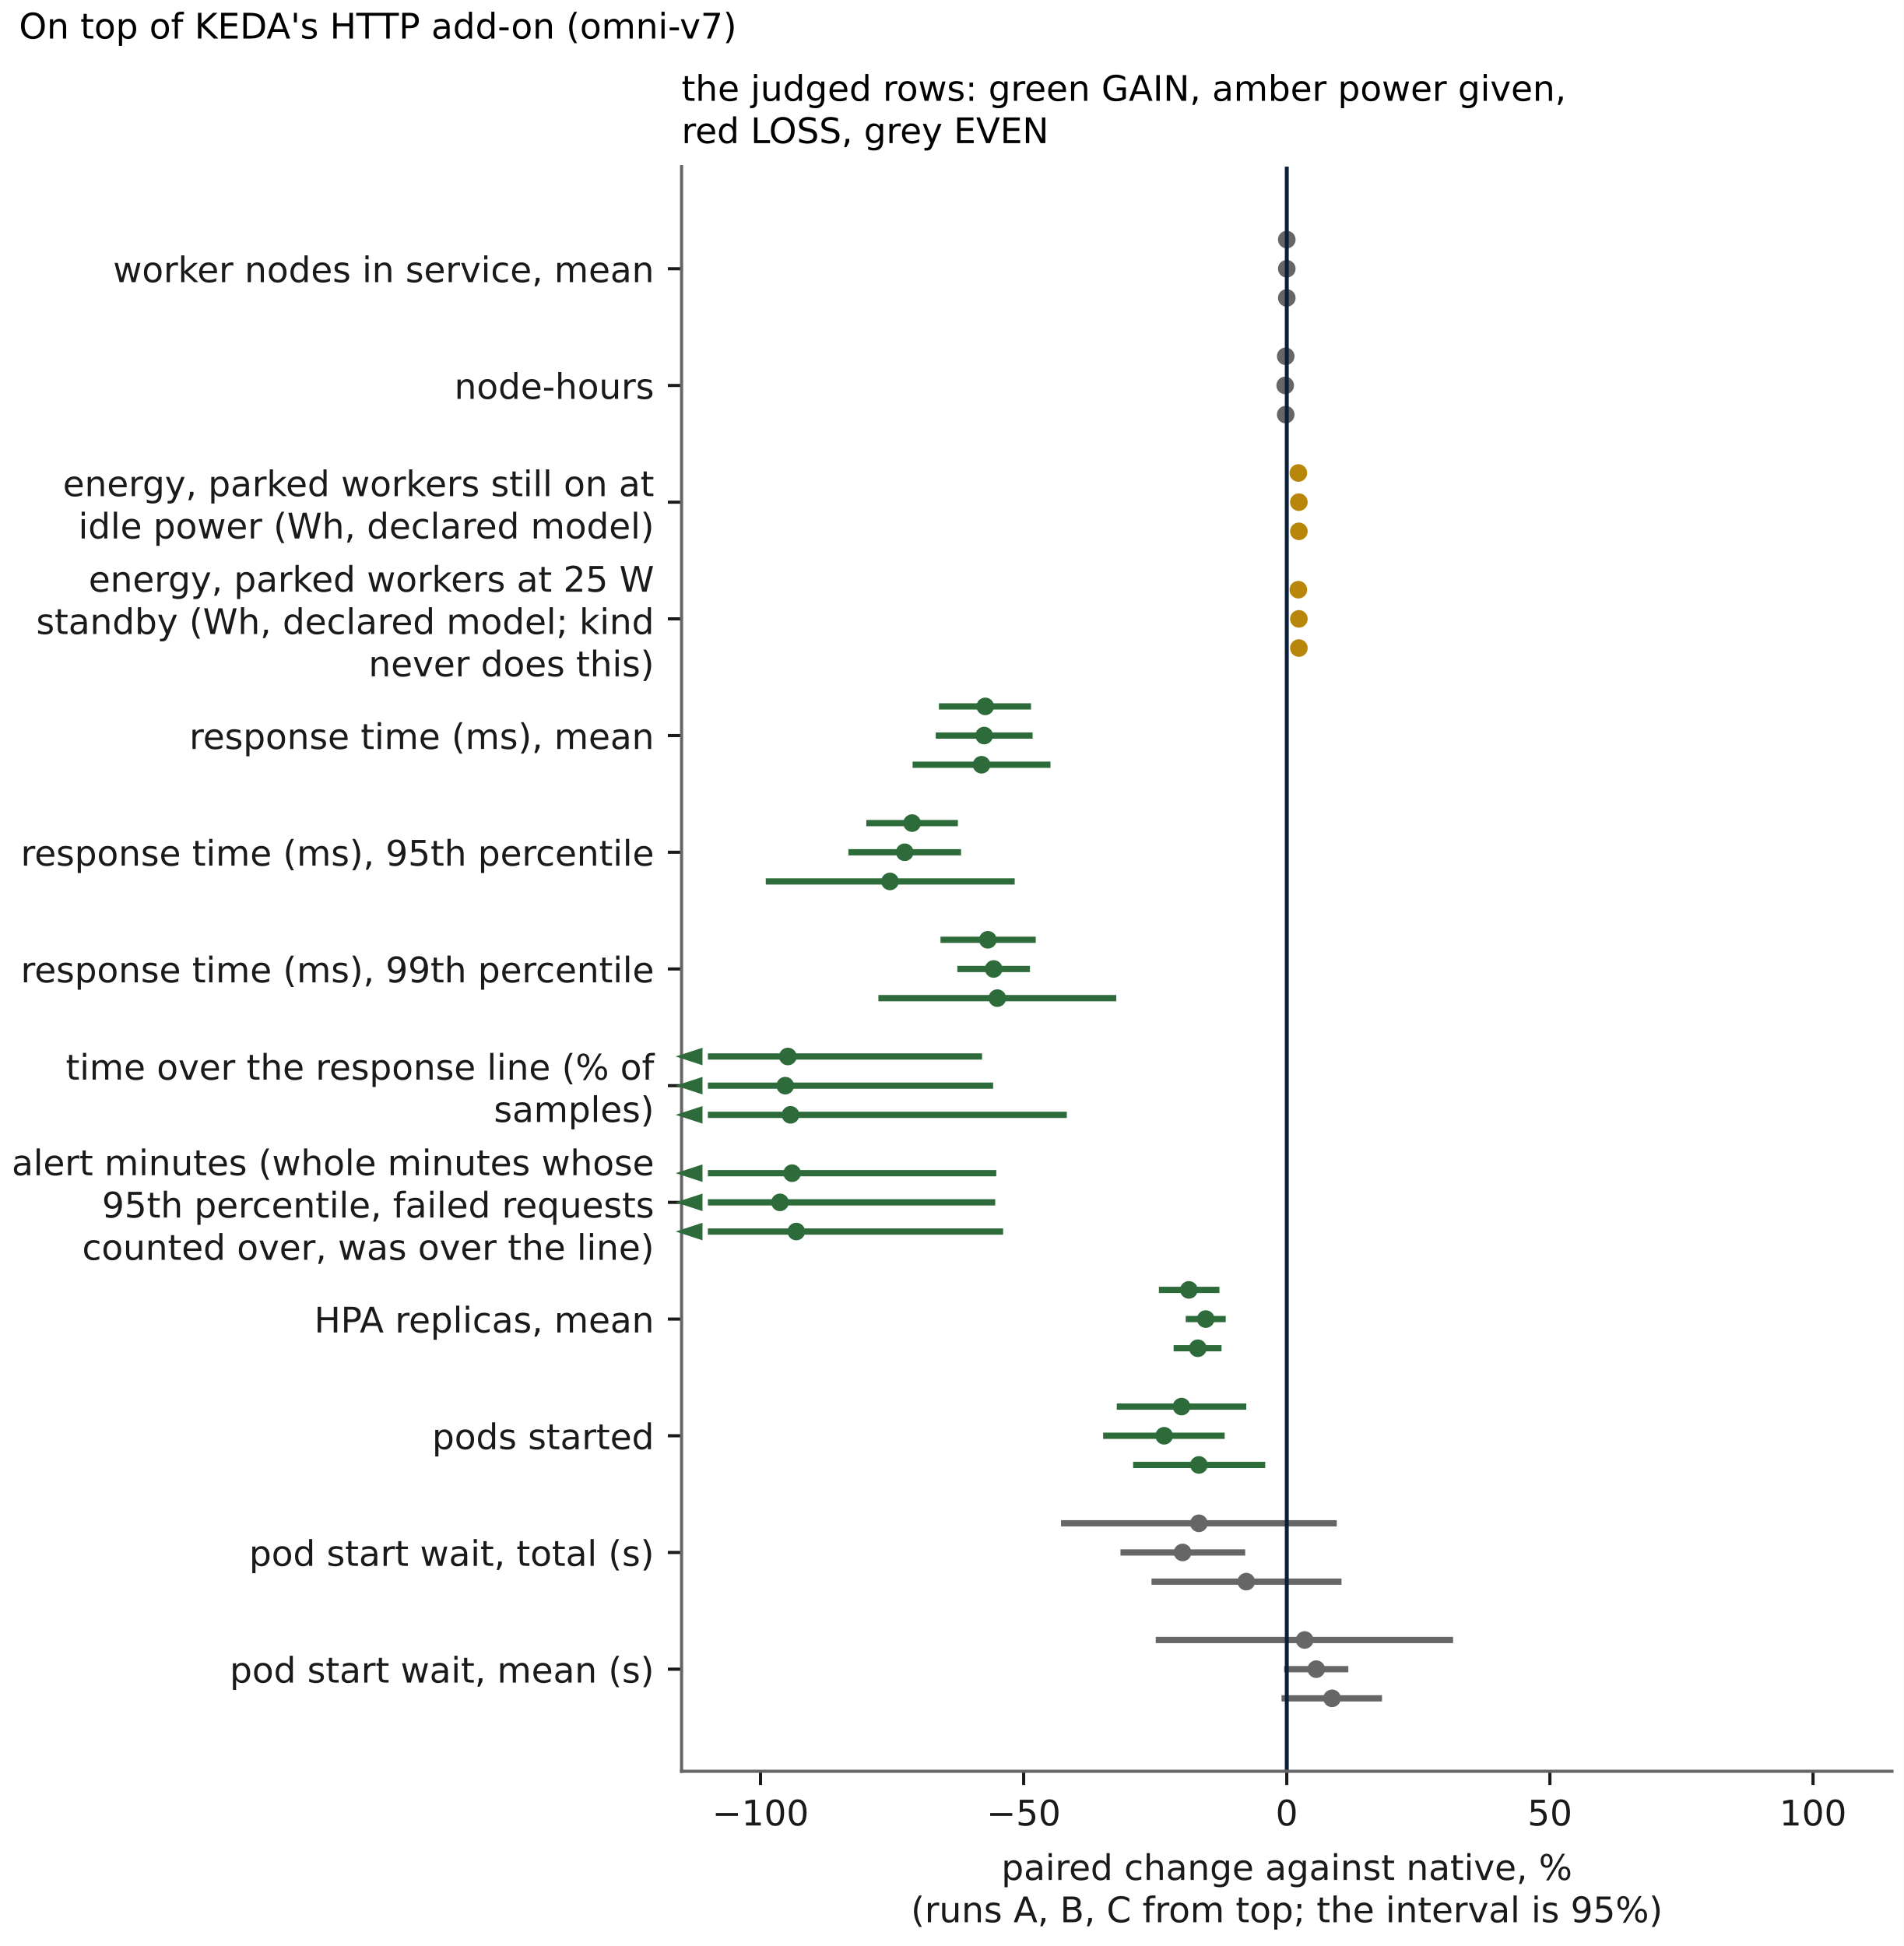
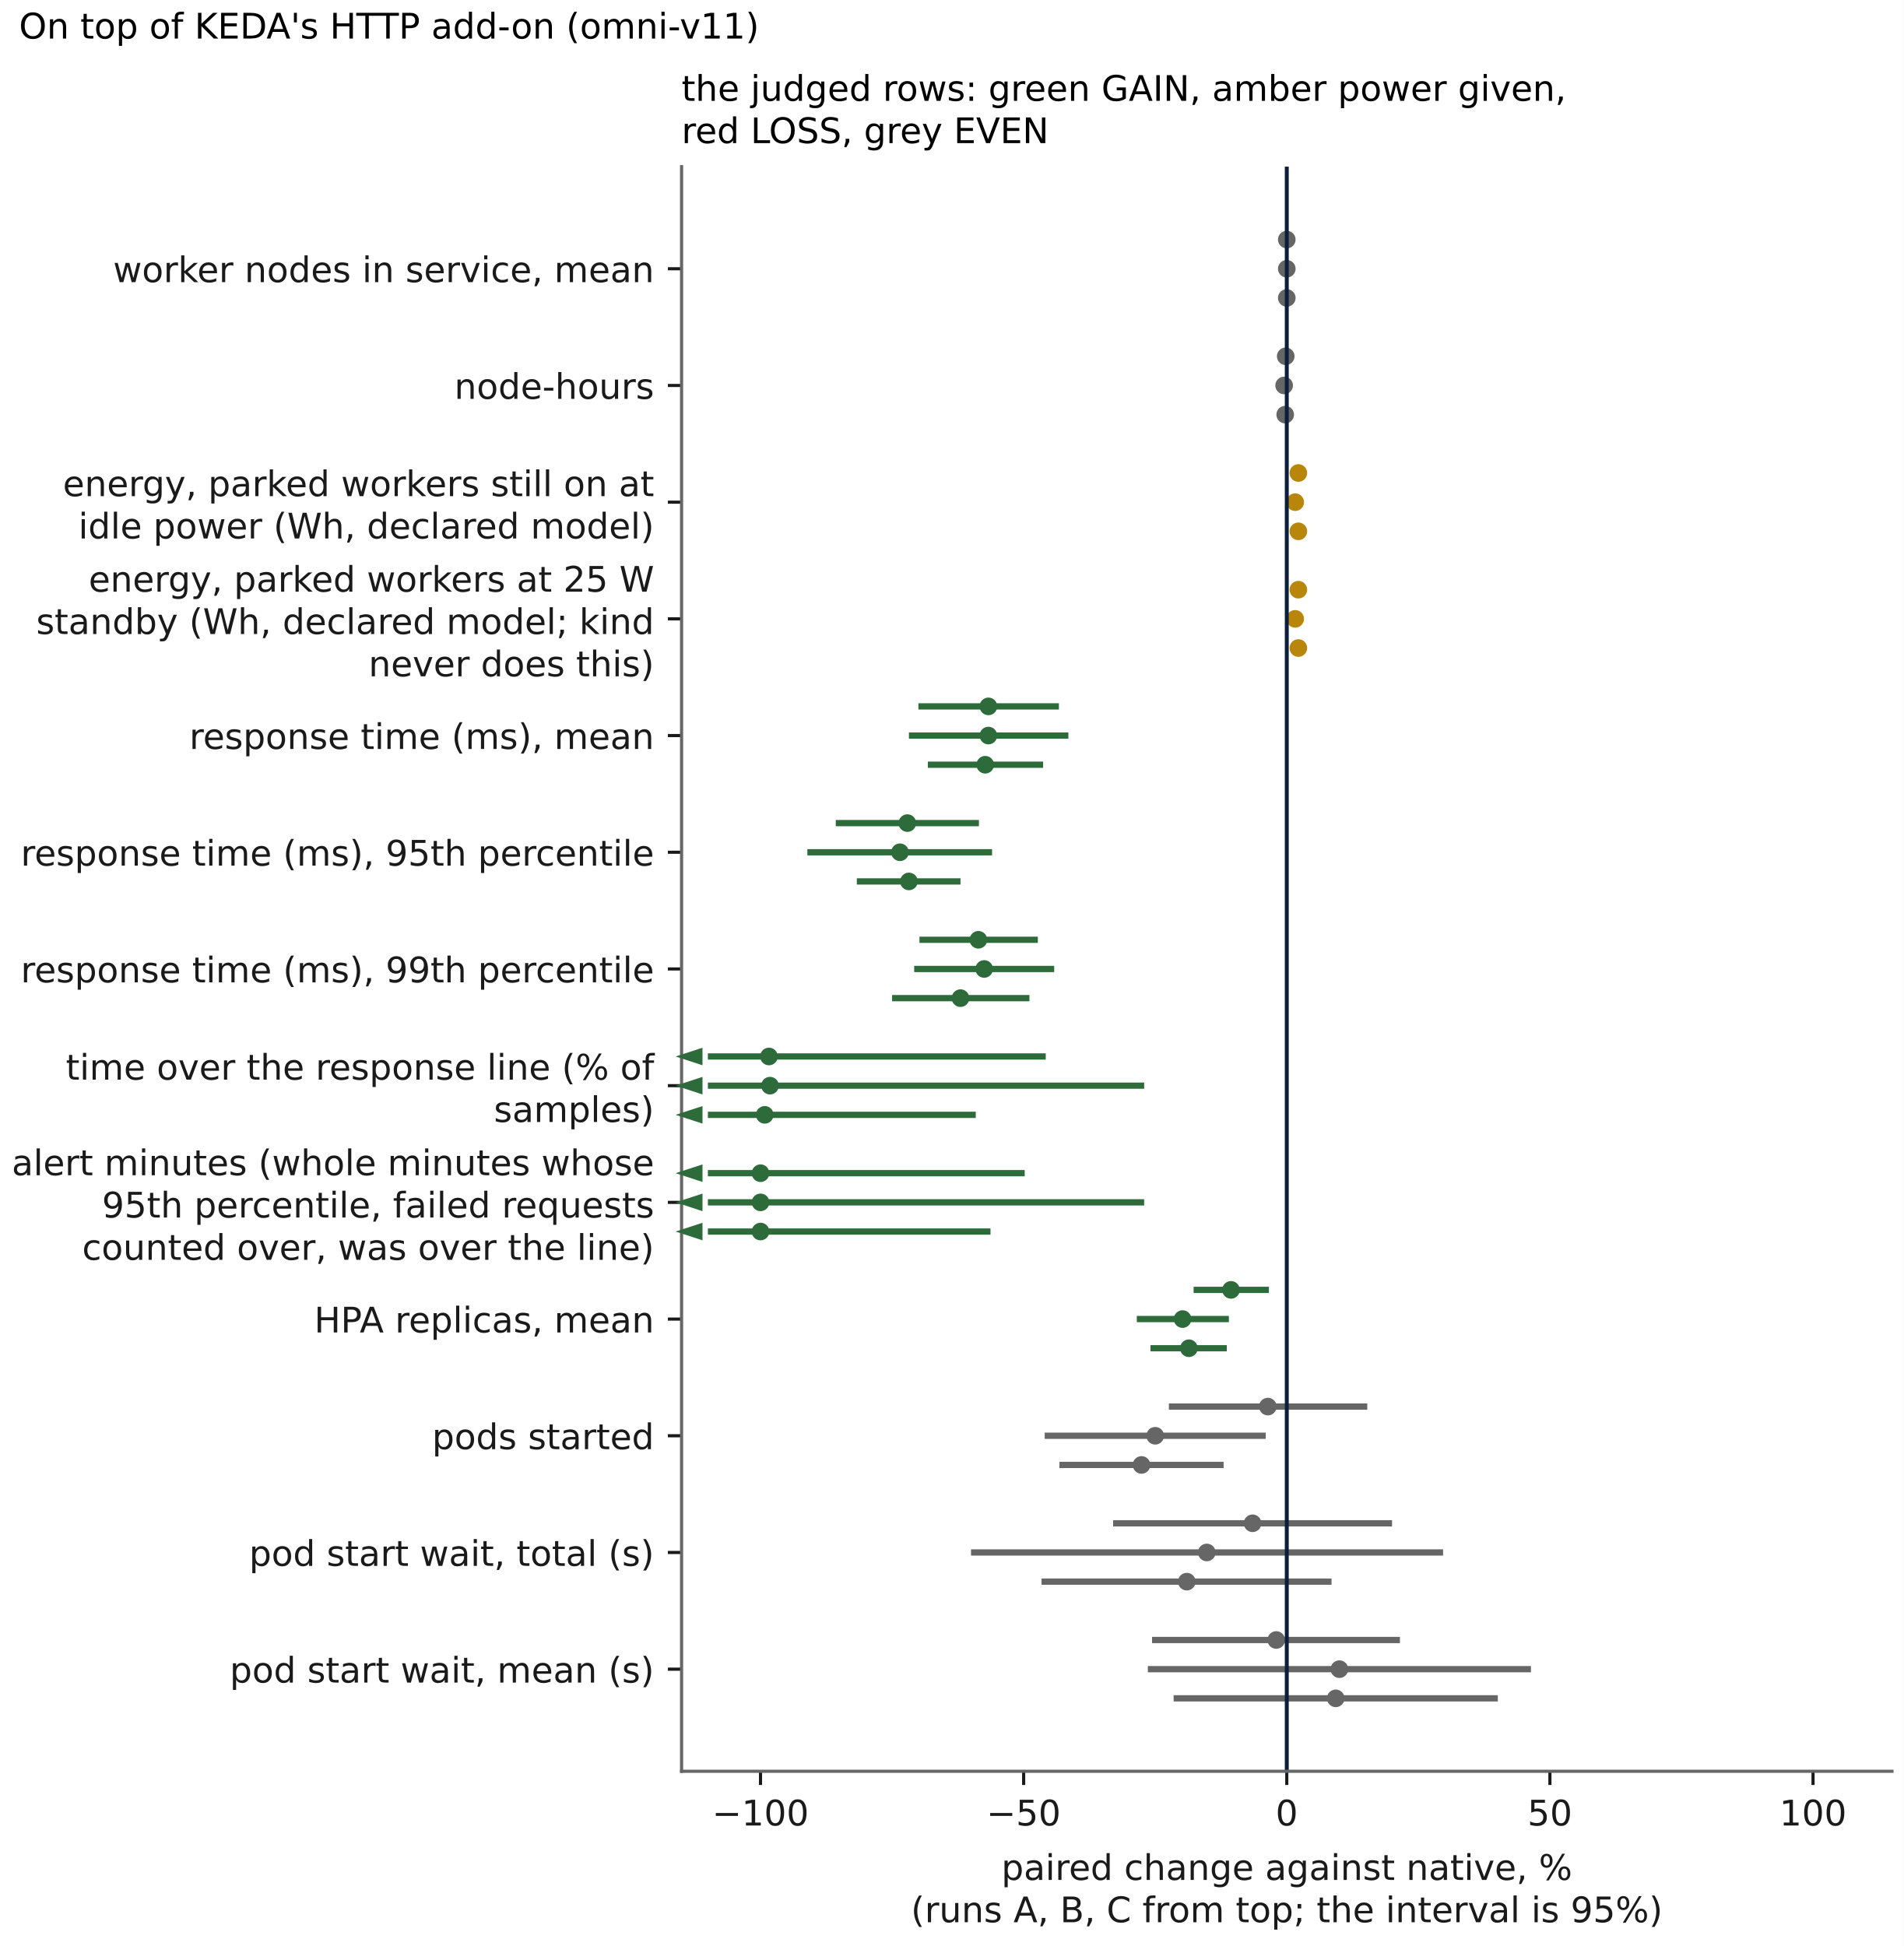
<svg xmlns="http://www.w3.org/2000/svg" xmlns:xlink="http://www.w3.org/1999/xlink" width="486pt" height="496.8pt" viewBox="0 0 486 496.8" version="1.1">
  <defs>
    <style type="text/css">*{stroke-linejoin: round; stroke-linecap: butt}</style>
  </defs>
  <g id="figure_1">
    <g id="patch_1">
      <path d="M 0 496.8  L 486 496.8  L 486 0  L 0 0  z " style="fill: #ffffff" />
    </g>
    <g id="axes_1">
      <g id="patch_2">
        <path d="M 173.999 452.195  L 483 452.195  L 483 42.543  L 173.999 42.543  z " style="fill: #ffffff" />
      </g>
      <g id="matplotlib.axis_1">
        <g id="xtick_1">
          <g id="line2d_1">
            <defs>
              <path id="m814b2a8047" d="M 0 0  L 0 3.5  " style="stroke: #1a1a1a; stroke-width: 0.8" />
            </defs>
            <g>
              <use xlink:href="#m814b2a8047" x="194.151" y="452.195" style="fill: #1a1a1a; stroke: #1a1a1a; stroke-width: 0.8" />
            </g>
          </g>
          <g id="text_1">
            <text style="font-size: 9px; font-family: 'DejaVu Sans'; text-anchor: middle; fill: #1a1a1a" x="194.151" y="466.033" transform="rotate(-0 194.1508 466.0327)">−100</text>
          </g>
        </g>
        <g id="xtick_2">
          <g id="line2d_2">
            <g>
              <use xlink:href="#m814b2a8047" x="261.325" y="452.195" style="fill: #1a1a1a; stroke: #1a1a1a; stroke-width: 0.8" />
            </g>
          </g>
          <g id="text_2">
            <text style="font-size: 9px; font-family: 'DejaVu Sans'; text-anchor: middle; fill: #1a1a1a" x="261.325" y="466.033" transform="rotate(-0 261.325 466.0327)">−50</text>
          </g>
        </g>
        <g id="xtick_3">
          <g id="line2d_3">
            <g>
              <use xlink:href="#m814b2a8047" x="328.499" y="452.195" style="fill: #1a1a1a; stroke: #1a1a1a; stroke-width: 0.8" />
            </g>
          </g>
          <g id="text_3">
            <text style="font-size: 9px; font-family: 'DejaVu Sans'; text-anchor: middle; fill: #1a1a1a" x="328.499" y="466.033" transform="rotate(-0 328.4991 466.0327)">0</text>
          </g>
        </g>
        <g id="xtick_4">
          <g id="line2d_4">
            <g>
              <use xlink:href="#m814b2a8047" x="395.673" y="452.195" style="fill: #1a1a1a; stroke: #1a1a1a; stroke-width: 0.8" />
            </g>
          </g>
          <g id="text_4">
            <text style="font-size: 9px; font-family: 'DejaVu Sans'; text-anchor: middle; fill: #1a1a1a" x="395.673" y="466.033" transform="rotate(-0 395.6733 466.0327)">50</text>
          </g>
        </g>
        <g id="xtick_5">
          <g id="line2d_5">
            <g>
              <use xlink:href="#m814b2a8047" x="462.848" y="452.195" style="fill: #1a1a1a; stroke: #1a1a1a; stroke-width: 0.8" />
            </g>
          </g>
          <g id="text_5">
            <text style="font-size: 9px; font-family: 'DejaVu Sans'; text-anchor: middle; fill: #1a1a1a" x="462.848" y="466.033" transform="rotate(-0 462.8475 466.0327)">100</text>
          </g>
        </g>
        <g id="text_6">
          <text style="font-size: 9px; font-family: 'DejaVu Sans'; fill: #1a1a1a" transform="translate(255.6315 479.9343)">paired change against native, %</text>
          <text style="font-size: 9px; font-family: 'DejaVu Sans'; fill: #1a1a1a" transform="translate(232.5507 490.7368)">(runs A, B, C from top; the interval is 95%)</text>
        </g>
      </g>
      <g id="matplotlib.axis_2">
        <g id="ytick_1">
          <g id="line2d_6">
            <defs>
              <path id="m31e56b5a68" d="M 0 0  L -3.5 0  " style="stroke: #1a1a1a; stroke-width: 0.8" />
            </defs>
            <g>
              <use xlink:href="#m31e56b5a68" x="173.999" y="426.126" style="fill: #1a1a1a; stroke: #1a1a1a; stroke-width: 0.8" />
            </g>
          </g>
          <g id="text_7">
            <text style="font-size: 9px; font-family: 'DejaVu Sans'; text-anchor: end; fill: #1a1a1a" x="166.999" y="429.545" transform="rotate(-0 166.9985 429.5454)">pod start wait, mean (s)</text>
          </g>
        </g>
        <g id="ytick_2">
          <g id="line2d_7">
            <g>
              <use xlink:href="#m31e56b5a68" x="173.999" y="396.333" style="fill: #1a1a1a; stroke: #1a1a1a; stroke-width: 0.8" />
            </g>
          </g>
          <g id="text_8">
            <text style="font-size: 9px; font-family: 'DejaVu Sans'; text-anchor: end; fill: #1a1a1a" x="166.999" y="399.753" transform="rotate(-0 166.9985 399.7526)">pod start wait, total (s)</text>
          </g>
        </g>
        <g id="ytick_3">
          <g id="line2d_8">
            <g>
              <use xlink:href="#m31e56b5a68" x="173.999" y="366.54" style="fill: #1a1a1a; stroke: #1a1a1a; stroke-width: 0.8" />
            </g>
          </g>
          <g id="text_9">
            <text style="font-size: 9px; font-family: 'DejaVu Sans'; text-anchor: end; fill: #1a1a1a" x="166.999" y="369.96" transform="rotate(-0 166.9985 369.9597)">pods started</text>
          </g>
        </g>
        <g id="ytick_4">
          <g id="line2d_9">
            <g>
              <use xlink:href="#m31e56b5a68" x="173.999" y="336.748" style="fill: #1a1a1a; stroke: #1a1a1a; stroke-width: 0.8" />
            </g>
          </g>
          <g id="text_10">
            <text style="font-size: 9px; font-family: 'DejaVu Sans'; text-anchor: end; fill: #1a1a1a" x="166.999" y="340.167" transform="rotate(-0 166.9985 340.1669)">HPA replicas, mean</text>
          </g>
        </g>
        <g id="ytick_5">
          <g id="line2d_10">
            <g>
              <use xlink:href="#m31e56b5a68" x="173.999" y="306.955" style="fill: #1a1a1a; stroke: #1a1a1a; stroke-width: 0.8" />
            </g>
          </g>
          <g id="text_11">
            <text style="font-size: 9px; font-family: 'DejaVu Sans'; fill: #1a1a1a" transform="translate(3.00024 300.022)">alert minutes (whole minutes whose</text>
            <text style="font-size: 9px; font-family: 'DejaVu Sans'; fill: #1a1a1a" transform="translate(26.02758 310.8245)">95th percentile, failed requests</text>
            <text style="font-size: 9px; font-family: 'DejaVu Sans'; fill: #1a1a1a" transform="translate(20.96368 321.627)">counted over, was over the line)</text>
          </g>
        </g>
        <g id="ytick_6">
          <g id="line2d_11">
            <g>
              <use xlink:href="#m31e56b5a68" x="173.999" y="277.162" style="fill: #1a1a1a; stroke: #1a1a1a; stroke-width: 0.8" />
            </g>
          </g>
          <g id="text_12">
            <text style="font-size: 9px; font-family: 'DejaVu Sans'; fill: #1a1a1a" transform="translate(16.80399 275.6304)">time over the response line (% of</text>
            <text style="font-size: 9px; font-family: 'DejaVu Sans'; fill: #1a1a1a" transform="translate(126.0766 286.4329)">samples)</text>
          </g>
        </g>
        <g id="ytick_7">
          <g id="line2d_12">
            <g>
              <use xlink:href="#m31e56b5a68" x="173.999" y="247.369" style="fill: #1a1a1a; stroke: #1a1a1a; stroke-width: 0.8" />
            </g>
          </g>
          <g id="text_13">
            <text style="font-size: 9px; font-family: 'DejaVu Sans'; text-anchor: end; fill: #1a1a1a" x="166.999" y="250.788" transform="rotate(-0 166.9985 250.7884)">response time (ms), 99th percentile</text>
          </g>
        </g>
        <g id="ytick_8">
          <g id="line2d_13">
            <g>
              <use xlink:href="#m31e56b5a68" x="173.999" y="217.576" style="fill: #1a1a1a; stroke: #1a1a1a; stroke-width: 0.8" />
            </g>
          </g>
          <g id="text_14">
            <text style="font-size: 9px; font-family: 'DejaVu Sans'; text-anchor: end; fill: #1a1a1a" x="166.999" y="220.996" transform="rotate(-0 166.9985 220.9956)">response time (ms), 95th percentile</text>
          </g>
        </g>
        <g id="ytick_9">
          <g id="line2d_14">
            <g>
              <use xlink:href="#m31e56b5a68" x="173.999" y="187.783" style="fill: #1a1a1a; stroke: #1a1a1a; stroke-width: 0.8" />
            </g>
          </g>
          <g id="text_15">
            <text style="font-size: 9px; font-family: 'DejaVu Sans'; text-anchor: end; fill: #1a1a1a" x="166.999" y="191.203" transform="rotate(-0 166.9985 191.2027)">response time (ms), mean</text>
          </g>
        </g>
        <g id="ytick_10">
          <g id="line2d_15">
            <g>
              <use xlink:href="#m31e56b5a68" x="173.999" y="157.991" style="fill: #1a1a1a; stroke: #1a1a1a; stroke-width: 0.8" />
            </g>
          </g>
          <g id="text_16">
            <text style="font-size: 9px; font-family: 'DejaVu Sans'; fill: #1a1a1a" transform="translate(22.62446 151.0579)">energy, parked workers at 25 W</text>
            <text style="font-size: 9px; font-family: 'DejaVu Sans'; fill: #1a1a1a" transform="translate(9.238365 161.8603)">standby (Wh, declared model; kind</text>
            <text style="font-size: 9px; font-family: 'DejaVu Sans'; fill: #1a1a1a" transform="translate(94.0929 172.6628)">never does this)</text>
          </g>
        </g>
        <g id="ytick_11">
          <g id="line2d_16">
            <g>
              <use xlink:href="#m31e56b5a68" x="173.999" y="128.198" style="fill: #1a1a1a; stroke: #1a1a1a; stroke-width: 0.8" />
            </g>
          </g>
          <g id="text_17">
            <text style="font-size: 9px; font-family: 'DejaVu Sans'; fill: #1a1a1a" transform="translate(16.04743 126.6663)">energy, parked workers still on at</text>
            <text style="font-size: 9px; font-family: 'DejaVu Sans'; fill: #1a1a1a" transform="translate(20.00743 137.4687)">idle power (Wh, declared model)</text>
          </g>
        </g>
        <g id="ytick_12">
          <g id="line2d_17">
            <g>
              <use xlink:href="#m31e56b5a68" x="173.999" y="98.405" style="fill: #1a1a1a; stroke: #1a1a1a; stroke-width: 0.8" />
            </g>
          </g>
          <g id="text_18">
            <text style="font-size: 9px; font-family: 'DejaVu Sans'; text-anchor: end; fill: #1a1a1a" x="166.999" y="101.824" transform="rotate(-0 166.9985 101.8242)">node-hours</text>
          </g>
        </g>
        <g id="ytick_13">
          <g id="line2d_18">
            <g>
              <use xlink:href="#m31e56b5a68" x="173.999" y="68.612" style="fill: #1a1a1a; stroke: #1a1a1a; stroke-width: 0.8" />
            </g>
          </g>
          <g id="text_19">
            <text style="font-size: 9px; font-family: 'DejaVu Sans'; text-anchor: end; fill: #1a1a1a" x="166.999" y="72.031" transform="rotate(-0 166.9985 72.03138)">worker nodes in service, mean</text>
          </g>
        </g>
      </g>
      <g id="line2d_19">
-         <path d="M 295.046 418.678  L 370.953 418.678  " clip-path="url(#p83dcd2f737)" style="fill: none; stroke: #666666; stroke-width: 1.6" />
+         <path d="M 294.106 418.678  L 357.384 418.678  " clip-path="url(#p83dcd2f737)" style="fill: none; stroke: #666666; stroke-width: 1.6" />
      </g>
      <g id="line2d_20">
        <defs>
          <path id="me5daacd1f5" d="M 0 1.75  C 0.464 1.75 0.909 1.566 1.237 1.237  C 1.566 0.909 1.75 0.464 1.75 0  C 1.75 -0.464 1.566 -0.909 1.237 -1.237  C 0.909 -1.566 0.464 -1.75 0 -1.75  C -0.464 -1.75 -0.909 -1.566 -1.237 -1.237  C -1.566 -0.909 -1.75 -0.464 -1.75 0  C -1.75 0.464 -1.566 0.909 -1.237 1.237  C -0.909 1.566 -0.464 1.75 0 1.75  z " style="stroke: #666666" />
        </defs>
        <g clip-path="url(#p83dcd2f737)">
-           <use xlink:href="#me5daacd1f5" x="333.067" y="418.678" style="fill: #666666; stroke: #666666" />
+           <use xlink:href="#me5daacd1f5" x="325.812" y="418.678" style="fill: #666666; stroke: #666666" />
        </g>
      </g>
      <g id="line2d_21">
-         <path d="M 327.827 426.126  L 344.218 426.126  " clip-path="url(#p83dcd2f737)" style="fill: none; stroke: #666666; stroke-width: 1.6" />
+         <path d="M 293.031 426.126  L 390.837 426.126  " clip-path="url(#p83dcd2f737)" style="fill: none; stroke: #666666; stroke-width: 1.6" />
      </g>
      <g id="line2d_22">
        <g clip-path="url(#p83dcd2f737)">
-           <use xlink:href="#me5daacd1f5" x="336.023" y="426.126" style="fill: #666666; stroke: #666666" />
+           <use xlink:href="#me5daacd1f5" x="341.934" y="426.126" style="fill: #666666; stroke: #666666" />
        </g>
      </g>
      <g id="line2d_23">
-         <path d="M 327.156 433.574  L 352.816 433.574  " clip-path="url(#p83dcd2f737)" style="fill: none; stroke: #666666; stroke-width: 1.6" />
+         <path d="M 299.614 433.574  L 382.373 433.574  " clip-path="url(#p83dcd2f737)" style="fill: none; stroke: #666666; stroke-width: 1.6" />
      </g>
      <g id="line2d_24">
        <g clip-path="url(#p83dcd2f737)">
-           <use xlink:href="#me5daacd1f5" x="340.053" y="433.574" style="fill: #666666; stroke: #666666" />
+           <use xlink:href="#me5daacd1f5" x="340.994" y="433.574" style="fill: #666666; stroke: #666666" />
        </g>
      </g>
      <g id="line2d_25">
-         <path d="M 270.864 388.885  L 341.262 388.885  " clip-path="url(#p83dcd2f737)" style="fill: none; stroke: #666666; stroke-width: 1.6" />
+         <path d="M 284.164 388.885  L 355.369 388.885  " clip-path="url(#p83dcd2f737)" style="fill: none; stroke: #666666; stroke-width: 1.6" />
      </g>
      <g id="line2d_26">
        <g clip-path="url(#p83dcd2f737)">
-           <use xlink:href="#me5daacd1f5" x="306.063" y="388.885" style="fill: #666666; stroke: #666666" />
+           <use xlink:href="#me5daacd1f5" x="319.766" y="388.885" style="fill: #666666; stroke: #666666" />
        </g>
      </g>
      <g id="line2d_27">
-         <path d="M 286.045 396.333  L 317.886 396.333  " clip-path="url(#p83dcd2f737)" style="fill: none; stroke: #666666; stroke-width: 1.6" />
+         <path d="M 247.89 396.333  L 368.401 396.333  " clip-path="url(#p83dcd2f737)" style="fill: none; stroke: #666666; stroke-width: 1.6" />
      </g>
      <g id="line2d_28">
        <g clip-path="url(#p83dcd2f737)">
-           <use xlink:href="#me5daacd1f5" x="301.898" y="396.333" style="fill: #666666; stroke: #666666" />
+           <use xlink:href="#me5daacd1f5" x="308.078" y="396.333" style="fill: #666666; stroke: #666666" />
        </g>
      </g>
      <g id="line2d_29">
-         <path d="M 293.972 403.781  L 342.471 403.781  " clip-path="url(#p83dcd2f737)" style="fill: none; stroke: #666666; stroke-width: 1.6" />
+         <path d="M 265.893 403.781  L 339.919 403.781  " clip-path="url(#p83dcd2f737)" style="fill: none; stroke: #666666; stroke-width: 1.6" />
      </g>
      <g id="line2d_30">
        <g clip-path="url(#p83dcd2f737)">
-           <use xlink:href="#me5daacd1f5" x="318.154" y="403.781" style="fill: #666666; stroke: #666666" />
+           <use xlink:href="#me5daacd1f5" x="302.973" y="403.781" style="fill: #666666; stroke: #666666" />
        </g>
      </g>
      <g id="line2d_31">
-         <path d="M 285.105 359.092  L 318.154 359.092  " clip-path="url(#p83dcd2f737)" style="fill: none; stroke: #2e6b3a; stroke-width: 1.6" />
+         <path d="M 298.405 359.092  L 349.054 359.092  " clip-path="url(#p83dcd2f737)" style="fill: none; stroke: #666666; stroke-width: 1.6" />
      </g>
      <g id="line2d_32">
+         <g clip-path="url(#p83dcd2f737)">
+           <use xlink:href="#me5daacd1f5" x="323.663" y="359.092" style="fill: #666666; stroke: #666666" />
+         </g>
+       </g>
+       <g id="line2d_33">
+         <path d="M 266.699 366.54  L 323.125 366.54  " clip-path="url(#p83dcd2f737)" style="fill: none; stroke: #666666; stroke-width: 1.6" />
+       </g>
+       <g id="line2d_34">
+         <g clip-path="url(#p83dcd2f737)">
+           <use xlink:href="#me5daacd1f5" x="294.912" y="366.54" style="fill: #666666; stroke: #666666" />
+         </g>
+       </g>
+       <g id="line2d_35">
+         <path d="M 270.461 373.989  L 312.377 373.989  " clip-path="url(#p83dcd2f737)" style="fill: none; stroke: #666666; stroke-width: 1.6" />
+       </g>
+       <g id="line2d_36">
+         <g clip-path="url(#p83dcd2f737)">
+           <use xlink:href="#me5daacd1f5" x="291.419" y="373.989" style="fill: #666666; stroke: #666666" />
+         </g>
+       </g>
+       <g id="line2d_37">
+         <path d="M 304.719 329.299  L 323.931 329.299  " clip-path="url(#p83dcd2f737)" style="fill: none; stroke: #2e6b3a; stroke-width: 1.6" />
+       </g>
+       <g id="line2d_38">
        <defs>
          <path id="m73f3a7aa01" d="M 0 1.75  C 0.464 1.75 0.909 1.566 1.237 1.237  C 1.566 0.909 1.75 0.464 1.75 0  C 1.75 -0.464 1.566 -0.909 1.237 -1.237  C 0.909 -1.566 0.464 -1.75 0 -1.75  C -0.464 -1.75 -0.909 -1.566 -1.237 -1.237  C -1.566 -0.909 -1.75 -0.464 -1.75 0  C -1.75 0.464 -1.566 0.909 -1.237 1.237  C -0.909 1.566 -0.464 1.75 0 1.75  z " style="stroke: #2e6b3a" />
        </defs>
        <g clip-path="url(#p83dcd2f737)">
-           <use xlink:href="#m73f3a7aa01" x="301.629" y="359.092" style="fill: #2e6b3a; stroke: #2e6b3a" />
-         </g>
-       </g>
-       <g id="line2d_33">
-         <path d="M 281.612 366.54  L 312.646 366.54  " clip-path="url(#p83dcd2f737)" style="fill: none; stroke: #2e6b3a; stroke-width: 1.6" />
-       </g>
-       <g id="line2d_34">
-         <g clip-path="url(#p83dcd2f737)">
-           <use xlink:href="#m73f3a7aa01" x="297.196" y="366.54" style="fill: #2e6b3a; stroke: #2e6b3a" />
-         </g>
-       </g>
-       <g id="line2d_35">
-         <path d="M 289.269 373.989  L 322.991 373.989  " clip-path="url(#p83dcd2f737)" style="fill: none; stroke: #2e6b3a; stroke-width: 1.6" />
-       </g>
-       <g id="line2d_36">
-         <g clip-path="url(#p83dcd2f737)">
-           <use xlink:href="#m73f3a7aa01" x="306.063" y="373.989" style="fill: #2e6b3a; stroke: #2e6b3a" />
-         </g>
-       </g>
-       <g id="line2d_37">
-         <path d="M 295.852 329.299  L 311.303 329.299  " clip-path="url(#p83dcd2f737)" style="fill: none; stroke: #2e6b3a; stroke-width: 1.6" />
-       </g>
-       <g id="line2d_38">
-         <g clip-path="url(#p83dcd2f737)">
-           <use xlink:href="#m73f3a7aa01" x="303.51" y="329.299" style="fill: #2e6b3a; stroke: #2e6b3a" />
+           <use xlink:href="#m73f3a7aa01" x="314.258" y="329.299" style="fill: #2e6b3a; stroke: #2e6b3a" />
        </g>
      </g>
      <g id="line2d_39">
-         <path d="M 302.704 336.748  L 312.915 336.748  " clip-path="url(#p83dcd2f737)" style="fill: none; stroke: #2e6b3a; stroke-width: 1.6" />
+         <path d="M 290.21 336.748  L 313.721 336.748  " clip-path="url(#p83dcd2f737)" style="fill: none; stroke: #2e6b3a; stroke-width: 1.6" />
      </g>
      <g id="line2d_40">
        <g clip-path="url(#p83dcd2f737)">
-           <use xlink:href="#m73f3a7aa01" x="307.809" y="336.748" style="fill: #2e6b3a; stroke: #2e6b3a" />
+           <use xlink:href="#m73f3a7aa01" x="301.898" y="336.748" style="fill: #2e6b3a; stroke: #2e6b3a" />
        </g>
      </g>
      <g id="line2d_41">
-         <path d="M 299.614 344.196  L 311.84 344.196  " clip-path="url(#p83dcd2f737)" style="fill: none; stroke: #2e6b3a; stroke-width: 1.6" />
+         <path d="M 293.703 344.196  L 313.183 344.196  " clip-path="url(#p83dcd2f737)" style="fill: none; stroke: #2e6b3a; stroke-width: 1.6" />
      </g>
      <g id="line2d_42">
        <g clip-path="url(#p83dcd2f737)">
-           <use xlink:href="#m73f3a7aa01" x="305.794" y="344.196" style="fill: #2e6b3a; stroke: #2e6b3a" />
+           <use xlink:href="#m73f3a7aa01" x="303.51" y="344.196" style="fill: #2e6b3a; stroke: #2e6b3a" />
        </g>
      </g>
      <g id="line2d_43">
-         <path d="M 180.716 299.507  L 254.339 299.507  " clip-path="url(#p83dcd2f737)" style="fill: none; stroke: #2e6b3a; stroke-width: 1.6" />
+         <path d="M 180.716 299.507  L 261.594 299.507  " clip-path="url(#p83dcd2f737)" style="fill: none; stroke: #2e6b3a; stroke-width: 1.6" />
      </g>
      <g id="line2d_44">
        <g clip-path="url(#p83dcd2f737)">
-           <use xlink:href="#m73f3a7aa01" x="202.212" y="299.507" style="fill: #2e6b3a; stroke: #2e6b3a" />
+           <use xlink:href="#m73f3a7aa01" x="194.151" y="299.507" style="fill: #2e6b3a; stroke: #2e6b3a" />
        </g>
      </g>
      <g id="line2d_45">
-         <path d="M 180.716 306.955  L 254.07 306.955  " clip-path="url(#p83dcd2f737)" style="fill: none; stroke: #2e6b3a; stroke-width: 1.6" />
+         <path d="M 180.716 306.955  L 292.091 306.955  " clip-path="url(#p83dcd2f737)" style="fill: none; stroke: #2e6b3a; stroke-width: 1.6" />
      </g>
      <g id="line2d_46">
        <g clip-path="url(#p83dcd2f737)">
-           <use xlink:href="#m73f3a7aa01" x="199.122" y="306.955" style="fill: #2e6b3a; stroke: #2e6b3a" />
+           <use xlink:href="#m73f3a7aa01" x="194.151" y="306.955" style="fill: #2e6b3a; stroke: #2e6b3a" />
        </g>
      </g>
      <g id="line2d_47">
-         <path d="M 180.716 314.403  L 256.085 314.403  " clip-path="url(#p83dcd2f737)" style="fill: none; stroke: #2e6b3a; stroke-width: 1.6" />
+         <path d="M 180.716 314.403  L 252.861 314.403  " clip-path="url(#p83dcd2f737)" style="fill: none; stroke: #2e6b3a; stroke-width: 1.6" />
      </g>
      <g id="line2d_48">
        <g clip-path="url(#p83dcd2f737)">
-           <use xlink:href="#m73f3a7aa01" x="203.286" y="314.403" style="fill: #2e6b3a; stroke: #2e6b3a" />
+           <use xlink:href="#m73f3a7aa01" x="194.151" y="314.403" style="fill: #2e6b3a; stroke: #2e6b3a" />
        </g>
      </g>
      <g id="line2d_49">
-         <path d="M 180.716 269.714  L 250.711 269.714  " clip-path="url(#p83dcd2f737)" style="fill: none; stroke: #2e6b3a; stroke-width: 1.6" />
+         <path d="M 180.716 269.714  L 266.968 269.714  " clip-path="url(#p83dcd2f737)" style="fill: none; stroke: #2e6b3a; stroke-width: 1.6" />
      </g>
      <g id="line2d_50">
        <g clip-path="url(#p83dcd2f737)">
-           <use xlink:href="#m73f3a7aa01" x="201.137" y="269.714" style="fill: #2e6b3a; stroke: #2e6b3a" />
+           <use xlink:href="#m73f3a7aa01" x="196.3" y="269.714" style="fill: #2e6b3a; stroke: #2e6b3a" />
        </g>
      </g>
      <g id="line2d_51">
-         <path d="M 180.716 277.162  L 253.533 277.162  " clip-path="url(#p83dcd2f737)" style="fill: none; stroke: #2e6b3a; stroke-width: 1.6" />
+         <path d="M 180.716 277.162  L 292.091 277.162  " clip-path="url(#p83dcd2f737)" style="fill: none; stroke: #2e6b3a; stroke-width: 1.6" />
      </g>
      <g id="line2d_52">
        <g clip-path="url(#p83dcd2f737)">
-           <use xlink:href="#m73f3a7aa01" x="200.465" y="277.162" style="fill: #2e6b3a; stroke: #2e6b3a" />
+           <use xlink:href="#m73f3a7aa01" x="196.569" y="277.162" style="fill: #2e6b3a; stroke: #2e6b3a" />
        </g>
      </g>
      <g id="line2d_53">
-         <path d="M 180.716 284.61  L 272.342 284.61  " clip-path="url(#p83dcd2f737)" style="fill: none; stroke: #2e6b3a; stroke-width: 1.6" />
+         <path d="M 180.716 284.61  L 249.099 284.61  " clip-path="url(#p83dcd2f737)" style="fill: none; stroke: #2e6b3a; stroke-width: 1.6" />
      </g>
      <g id="line2d_54">
        <g clip-path="url(#p83dcd2f737)">
-           <use xlink:href="#m73f3a7aa01" x="201.809" y="284.61" style="fill: #2e6b3a; stroke: #2e6b3a" />
+           <use xlink:href="#m73f3a7aa01" x="195.226" y="284.61" style="fill: #2e6b3a; stroke: #2e6b3a" />
        </g>
      </g>
      <g id="line2d_55">
-         <path d="M 240.098 239.921  L 264.415 239.921  " clip-path="url(#p83dcd2f737)" style="fill: none; stroke: #2e6b3a; stroke-width: 1.6" />
+         <path d="M 234.724 239.921  L 264.952 239.921  " clip-path="url(#p83dcd2f737)" style="fill: none; stroke: #2e6b3a; stroke-width: 1.6" />
      </g>
      <g id="line2d_56">
        <g clip-path="url(#p83dcd2f737)">
-           <use xlink:href="#m73f3a7aa01" x="252.189" y="239.921" style="fill: #2e6b3a; stroke: #2e6b3a" />
+           <use xlink:href="#m73f3a7aa01" x="249.771" y="239.921" style="fill: #2e6b3a; stroke: #2e6b3a" />
        </g>
      </g>
      <g id="line2d_57">
-         <path d="M 244.397 247.369  L 262.937 247.369  " clip-path="url(#p83dcd2f737)" style="fill: none; stroke: #2e6b3a; stroke-width: 1.6" />
+         <path d="M 233.38 247.369  L 269.117 247.369  " clip-path="url(#p83dcd2f737)" style="fill: none; stroke: #2e6b3a; stroke-width: 1.6" />
      </g>
      <g id="line2d_58">
        <g clip-path="url(#p83dcd2f737)">
-           <use xlink:href="#m73f3a7aa01" x="253.667" y="247.369" style="fill: #2e6b3a; stroke: #2e6b3a" />
+           <use xlink:href="#m73f3a7aa01" x="251.249" y="247.369" style="fill: #2e6b3a; stroke: #2e6b3a" />
        </g>
      </g>
      <g id="line2d_59">
-         <path d="M 224.245 254.817  L 284.97 254.817  " clip-path="url(#p83dcd2f737)" style="fill: none; stroke: #2e6b3a; stroke-width: 1.6" />
+         <path d="M 227.738 254.817  L 262.803 254.817  " clip-path="url(#p83dcd2f737)" style="fill: none; stroke: #2e6b3a; stroke-width: 1.6" />
      </g>
      <g id="line2d_60">
        <g clip-path="url(#p83dcd2f737)">
-           <use xlink:href="#m73f3a7aa01" x="254.608" y="254.817" style="fill: #2e6b3a; stroke: #2e6b3a" />
+           <use xlink:href="#m73f3a7aa01" x="245.203" y="254.817" style="fill: #2e6b3a; stroke: #2e6b3a" />
        </g>
      </g>
      <g id="line2d_61">
-         <path d="M 221.155 210.128  L 244.531 210.128  " clip-path="url(#p83dcd2f737)" style="fill: none; stroke: #2e6b3a; stroke-width: 1.6" />
+         <path d="M 213.363 210.128  L 249.905 210.128  " clip-path="url(#p83dcd2f737)" style="fill: none; stroke: #2e6b3a; stroke-width: 1.6" />
      </g>
      <g id="line2d_62">
        <g clip-path="url(#p83dcd2f737)">
-           <use xlink:href="#m73f3a7aa01" x="232.843" y="210.128" style="fill: #2e6b3a; stroke: #2e6b3a" />
+           <use xlink:href="#m73f3a7aa01" x="231.634" y="210.128" style="fill: #2e6b3a; stroke: #2e6b3a" />
        </g>
      </g>
      <g id="line2d_63">
-         <path d="M 216.587 217.576  L 245.338 217.576  " clip-path="url(#p83dcd2f737)" style="fill: none; stroke: #2e6b3a; stroke-width: 1.6" />
+         <path d="M 206.108 217.576  L 253.264 217.576  " clip-path="url(#p83dcd2f737)" style="fill: none; stroke: #2e6b3a; stroke-width: 1.6" />
      </g>
      <g id="line2d_64">
        <g clip-path="url(#p83dcd2f737)">
-           <use xlink:href="#m73f3a7aa01" x="230.962" y="217.576" style="fill: #2e6b3a; stroke: #2e6b3a" />
+           <use xlink:href="#m73f3a7aa01" x="229.753" y="217.576" style="fill: #2e6b3a; stroke: #2e6b3a" />
        </g>
      </g>
      <g id="line2d_65">
-         <path d="M 195.494 225.024  L 259.041 225.024  " clip-path="url(#p83dcd2f737)" style="fill: none; stroke: #2e6b3a; stroke-width: 1.6" />
+         <path d="M 218.737 225.024  L 245.203 225.024  " clip-path="url(#p83dcd2f737)" style="fill: none; stroke: #2e6b3a; stroke-width: 1.6" />
      </g>
      <g id="line2d_66">
        <g clip-path="url(#p83dcd2f737)">
-           <use xlink:href="#m73f3a7aa01" x="227.2" y="225.024" style="fill: #2e6b3a; stroke: #2e6b3a" />
+           <use xlink:href="#m73f3a7aa01" x="232.037" y="225.024" style="fill: #2e6b3a; stroke: #2e6b3a" />
        </g>
      </g>
      <g id="line2d_67">
-         <path d="M 239.695 180.335  L 263.206 180.335  " clip-path="url(#p83dcd2f737)" style="fill: none; stroke: #2e6b3a; stroke-width: 1.6" />
+         <path d="M 234.455 180.335  L 270.326 180.335  " clip-path="url(#p83dcd2f737)" style="fill: none; stroke: #2e6b3a; stroke-width: 1.6" />
      </g>
      <g id="line2d_68">
        <g clip-path="url(#p83dcd2f737)">
-           <use xlink:href="#m73f3a7aa01" x="251.518" y="180.335" style="fill: #2e6b3a; stroke: #2e6b3a" />
+           <use xlink:href="#m73f3a7aa01" x="252.324" y="180.335" style="fill: #2e6b3a; stroke: #2e6b3a" />
        </g>
      </g>
      <g id="line2d_69">
-         <path d="M 238.889 187.783  L 263.609 187.783  " clip-path="url(#p83dcd2f737)" style="fill: none; stroke: #2e6b3a; stroke-width: 1.6" />
+         <path d="M 232.037 187.783  L 272.745 187.783  " clip-path="url(#p83dcd2f737)" style="fill: none; stroke: #2e6b3a; stroke-width: 1.6" />
      </g>
      <g id="line2d_70">
        <g clip-path="url(#p83dcd2f737)">
-           <use xlink:href="#m73f3a7aa01" x="251.249" y="187.783" style="fill: #2e6b3a; stroke: #2e6b3a" />
+           <use xlink:href="#m73f3a7aa01" x="252.324" y="187.783" style="fill: #2e6b3a; stroke: #2e6b3a" />
        </g>
      </g>
      <g id="line2d_71">
-         <path d="M 232.977 195.232  L 268.177 195.232  " clip-path="url(#p83dcd2f737)" style="fill: none; stroke: #2e6b3a; stroke-width: 1.6" />
+         <path d="M 236.874 195.232  L 266.296 195.232  " clip-path="url(#p83dcd2f737)" style="fill: none; stroke: #2e6b3a; stroke-width: 1.6" />
      </g>
      <g id="line2d_72">
        <g clip-path="url(#p83dcd2f737)">
-           <use xlink:href="#m73f3a7aa01" x="250.577" y="195.232" style="fill: #2e6b3a; stroke: #2e6b3a" />
+           <use xlink:href="#m73f3a7aa01" x="251.518" y="195.232" style="fill: #2e6b3a; stroke: #2e6b3a" />
        </g>
      </g>
      <g id="line2d_73">
-         <path d="M 330.649 150.542  L 332.261 150.542  " clip-path="url(#p83dcd2f737)" style="fill: none; stroke: #b8860b; stroke-width: 1.6" />
+         <path d="M 330.514 150.542  L 332.395 150.542  " clip-path="url(#p83dcd2f737)" style="fill: none; stroke: #b8860b; stroke-width: 1.6" />
      </g>
      <g id="line2d_74">
        <defs>
          <path id="m5563fab465" d="M 0 1.75  C 0.464 1.75 0.909 1.566 1.237 1.237  C 1.566 0.909 1.75 0.464 1.75 0  C 1.75 -0.464 1.566 -0.909 1.237 -1.237  C 0.909 -1.566 0.464 -1.75 0 -1.75  C -0.464 -1.75 -0.909 -1.566 -1.237 -1.237  C -1.566 -0.909 -1.75 -0.464 -1.75 0  C -1.75 0.464 -1.566 0.909 -1.237 1.237  C -0.909 1.566 -0.464 1.75 0 1.75  z " style="stroke: #b8860b" />
        </defs>
        <g clip-path="url(#p83dcd2f737)">
          <use xlink:href="#m5563fab465" x="331.455" y="150.542" style="fill: #b8860b; stroke: #b8860b" />
        </g>
      </g>
      <g id="line2d_75">
-         <path d="M 330.783 157.991  L 332.395 157.991  " clip-path="url(#p83dcd2f737)" style="fill: none; stroke: #b8860b; stroke-width: 1.6" />
+         <path d="M 329.574 157.991  L 331.724 157.991  " clip-path="url(#p83dcd2f737)" style="fill: none; stroke: #b8860b; stroke-width: 1.6" />
      </g>
      <g id="line2d_76">
        <g clip-path="url(#p83dcd2f737)">
-           <use xlink:href="#m5563fab465" x="331.589" y="157.991" style="fill: #b8860b; stroke: #b8860b" />
+           <use xlink:href="#m5563fab465" x="330.649" y="157.991" style="fill: #b8860b; stroke: #b8860b" />
        </g>
      </g>
      <g id="line2d_77">
-         <path d="M 330.917 165.439  L 332.395 165.439  " clip-path="url(#p83dcd2f737)" style="fill: none; stroke: #b8860b; stroke-width: 1.6" />
+         <path d="M 330.38 165.439  L 332.395 165.439  " clip-path="url(#p83dcd2f737)" style="fill: none; stroke: #b8860b; stroke-width: 1.6" />
      </g>
      <g id="line2d_78">
        <g clip-path="url(#p83dcd2f737)">
-           <use xlink:href="#m5563fab465" x="331.589" y="165.439" style="fill: #b8860b; stroke: #b8860b" />
+           <use xlink:href="#m5563fab465" x="331.455" y="165.439" style="fill: #b8860b; stroke: #b8860b" />
        </g>
      </g>
      <g id="line2d_79">
-         <path d="M 330.649 120.75  L 332.261 120.75  " clip-path="url(#p83dcd2f737)" style="fill: none; stroke: #b8860b; stroke-width: 1.6" />
+         <path d="M 330.514 120.75  L 332.395 120.75  " clip-path="url(#p83dcd2f737)" style="fill: none; stroke: #b8860b; stroke-width: 1.6" />
      </g>
      <g id="line2d_80">
        <g clip-path="url(#p83dcd2f737)">
          <use xlink:href="#m5563fab465" x="331.455" y="120.75" style="fill: #b8860b; stroke: #b8860b" />
        </g>
      </g>
      <g id="line2d_81">
-         <path d="M 330.783 128.198  L 332.395 128.198  " clip-path="url(#p83dcd2f737)" style="fill: none; stroke: #b8860b; stroke-width: 1.6" />
+         <path d="M 329.574 128.198  L 331.724 128.198  " clip-path="url(#p83dcd2f737)" style="fill: none; stroke: #b8860b; stroke-width: 1.6" />
      </g>
      <g id="line2d_82">
        <g clip-path="url(#p83dcd2f737)">
-           <use xlink:href="#m5563fab465" x="331.589" y="128.198" style="fill: #b8860b; stroke: #b8860b" />
+           <use xlink:href="#m5563fab465" x="330.649" y="128.198" style="fill: #b8860b; stroke: #b8860b" />
        </g>
      </g>
      <g id="line2d_83">
-         <path d="M 330.917 135.646  L 332.395 135.646  " clip-path="url(#p83dcd2f737)" style="fill: none; stroke: #b8860b; stroke-width: 1.6" />
+         <path d="M 330.38 135.646  L 332.395 135.646  " clip-path="url(#p83dcd2f737)" style="fill: none; stroke: #b8860b; stroke-width: 1.6" />
      </g>
      <g id="line2d_84">
        <g clip-path="url(#p83dcd2f737)">
-           <use xlink:href="#m5563fab465" x="331.589" y="135.646" style="fill: #b8860b; stroke: #b8860b" />
+           <use xlink:href="#m5563fab465" x="331.455" y="135.646" style="fill: #b8860b; stroke: #b8860b" />
        </g>
      </g>
      <g id="line2d_85">
        <path d="M 327.559 90.957  L 328.902 90.957  " clip-path="url(#p83dcd2f737)" style="fill: none; stroke: #666666; stroke-width: 1.6" />
      </g>
      <g id="line2d_86">
        <g clip-path="url(#p83dcd2f737)">
          <use xlink:href="#me5daacd1f5" x="328.23" y="90.957" style="fill: #666666; stroke: #666666" />
        </g>
      </g>
      <g id="line2d_87">
-         <path d="M 327.559 98.405  L 328.633 98.405  " clip-path="url(#p83dcd2f737)" style="fill: none; stroke: #666666; stroke-width: 1.6" />
+         <path d="M 327.156 98.405  L 328.499 98.405  " clip-path="url(#p83dcd2f737)" style="fill: none; stroke: #666666; stroke-width: 1.6" />
      </g>
      <g id="line2d_88">
        <g clip-path="url(#p83dcd2f737)">
-           <use xlink:href="#me5daacd1f5" x="328.096" y="98.405" style="fill: #666666; stroke: #666666" />
+           <use xlink:href="#me5daacd1f5" x="327.827" y="98.405" style="fill: #666666; stroke: #666666" />
        </g>
      </g>
      <g id="line2d_89">
-         <path d="M 327.693 105.853  L 328.902 105.853  " clip-path="url(#p83dcd2f737)" style="fill: none; stroke: #666666; stroke-width: 1.6" />
+         <path d="M 327.424 105.853  L 328.902 105.853  " clip-path="url(#p83dcd2f737)" style="fill: none; stroke: #666666; stroke-width: 1.6" />
      </g>
      <g id="line2d_90">
        <g clip-path="url(#p83dcd2f737)">
-           <use xlink:href="#me5daacd1f5" x="328.23" y="105.853" style="fill: #666666; stroke: #666666" />
+           <use xlink:href="#me5daacd1f5" x="328.096" y="105.853" style="fill: #666666; stroke: #666666" />
        </g>
      </g>
      <g id="line2d_91">
        <path d="M 328.499 61.164  L 328.499 61.164  " clip-path="url(#p83dcd2f737)" style="fill: none; stroke: #666666; stroke-width: 1.6" />
      </g>
      <g id="line2d_92">
        <g clip-path="url(#p83dcd2f737)">
          <use xlink:href="#me5daacd1f5" x="328.499" y="61.164" style="fill: #666666; stroke: #666666" />
        </g>
      </g>
      <g id="line2d_93">
        <path d="M 328.499 68.612  L 328.499 68.612  " clip-path="url(#p83dcd2f737)" style="fill: none; stroke: #666666; stroke-width: 1.6" />
      </g>
      <g id="line2d_94">
        <g clip-path="url(#p83dcd2f737)">
          <use xlink:href="#me5daacd1f5" x="328.499" y="68.612" style="fill: #666666; stroke: #666666" />
        </g>
      </g>
      <g id="line2d_95">
        <path d="M 328.499 76.06  L 328.499 76.06  " clip-path="url(#p83dcd2f737)" style="fill: none; stroke: #666666; stroke-width: 1.6" />
      </g>
      <g id="line2d_96">
        <g clip-path="url(#p83dcd2f737)">
          <use xlink:href="#me5daacd1f5" x="328.499" y="76.06" style="fill: #666666; stroke: #666666" />
        </g>
      </g>
      <g id="line2d_97">
        <path d="M 328.499 452.195  L 328.499 42.543  " clip-path="url(#p83dcd2f737)" style="fill: none; stroke: #0b1f3a; stroke-linecap: square" />
      </g>
      <g id="patch_3">
        <path d="M 173.999 452.195  L 173.999 42.543  " style="fill: none; stroke: #666666; stroke-width: 0.8; stroke-linejoin: miter; stroke-linecap: square" />
      </g>
      <g id="patch_4">
        <path d="M 173.999 452.195  L 483 452.195  " style="fill: none; stroke: #666666; stroke-width: 0.8; stroke-linejoin: miter; stroke-linecap: square" />
      </g>
      <g id="text_20">
        <text style="font-size: 9px; font-family: 'DejaVu Sans'; text-anchor: end; fill: #2e6b3a" x="179.372" y="301.844" transform="rotate(-0 179.3725 301.8444)">◄</text>
      </g>
      <g id="text_21">
        <text style="font-size: 9px; font-family: 'DejaVu Sans'; text-anchor: end; fill: #2e6b3a" x="179.372" y="309.293" transform="rotate(-0 179.3725 309.2927)">◄</text>
      </g>
      <g id="text_22">
        <text style="font-size: 9px; font-family: 'DejaVu Sans'; text-anchor: end; fill: #2e6b3a" x="179.372" y="316.741" transform="rotate(-0 179.3725 316.7409)">◄</text>
      </g>
      <g id="text_23">
        <text style="font-size: 9px; font-family: 'DejaVu Sans'; text-anchor: end; fill: #2e6b3a" x="179.372" y="272.052" transform="rotate(-0 179.3725 272.0516)">◄</text>
      </g>
      <g id="text_24">
        <text style="font-size: 9px; font-family: 'DejaVu Sans'; text-anchor: end; fill: #2e6b3a" x="179.372" y="279.5" transform="rotate(-0 179.3725 279.4998)">◄</text>
      </g>
      <g id="text_25">
        <text style="font-size: 9px; font-family: 'DejaVu Sans'; text-anchor: end; fill: #2e6b3a" x="179.372" y="286.948" transform="rotate(-0 179.3725 286.948)">◄</text>
      </g>
      <g id="text_26">
        <text style="font-size: 9px; font-family: 'DejaVu Sans'" transform="translate(173.9985 25.7409)">the judged rows: green GAIN, amber power given,</text>
        <text style="font-size: 9px; font-family: 'DejaVu Sans'" transform="translate(173.9985 36.54336)">red LOSS, grey EVEN</text>
      </g>
    </g>
    <g id="text_27">
-       <text style="font-size: 9px; font-family: 'DejaVu Sans'; text-anchor: start" x="4.86" y="9.839" transform="rotate(-0 4.86 9.838834)">On top of KEDA's HTTP add-on (omni-v7)</text>
+       <text style="font-size: 9px; font-family: 'DejaVu Sans'; text-anchor: start" x="4.86" y="9.839" transform="rotate(-0 4.86 9.838834)">On top of KEDA's HTTP add-on (omni-v11)</text>
    </g>
  </g>
  <defs>
    <clipPath id="p83dcd2f737">
      <rect x="173.999" y="42.543" width="309.001" height="409.651" />
    </clipPath>
  </defs>
</svg>
